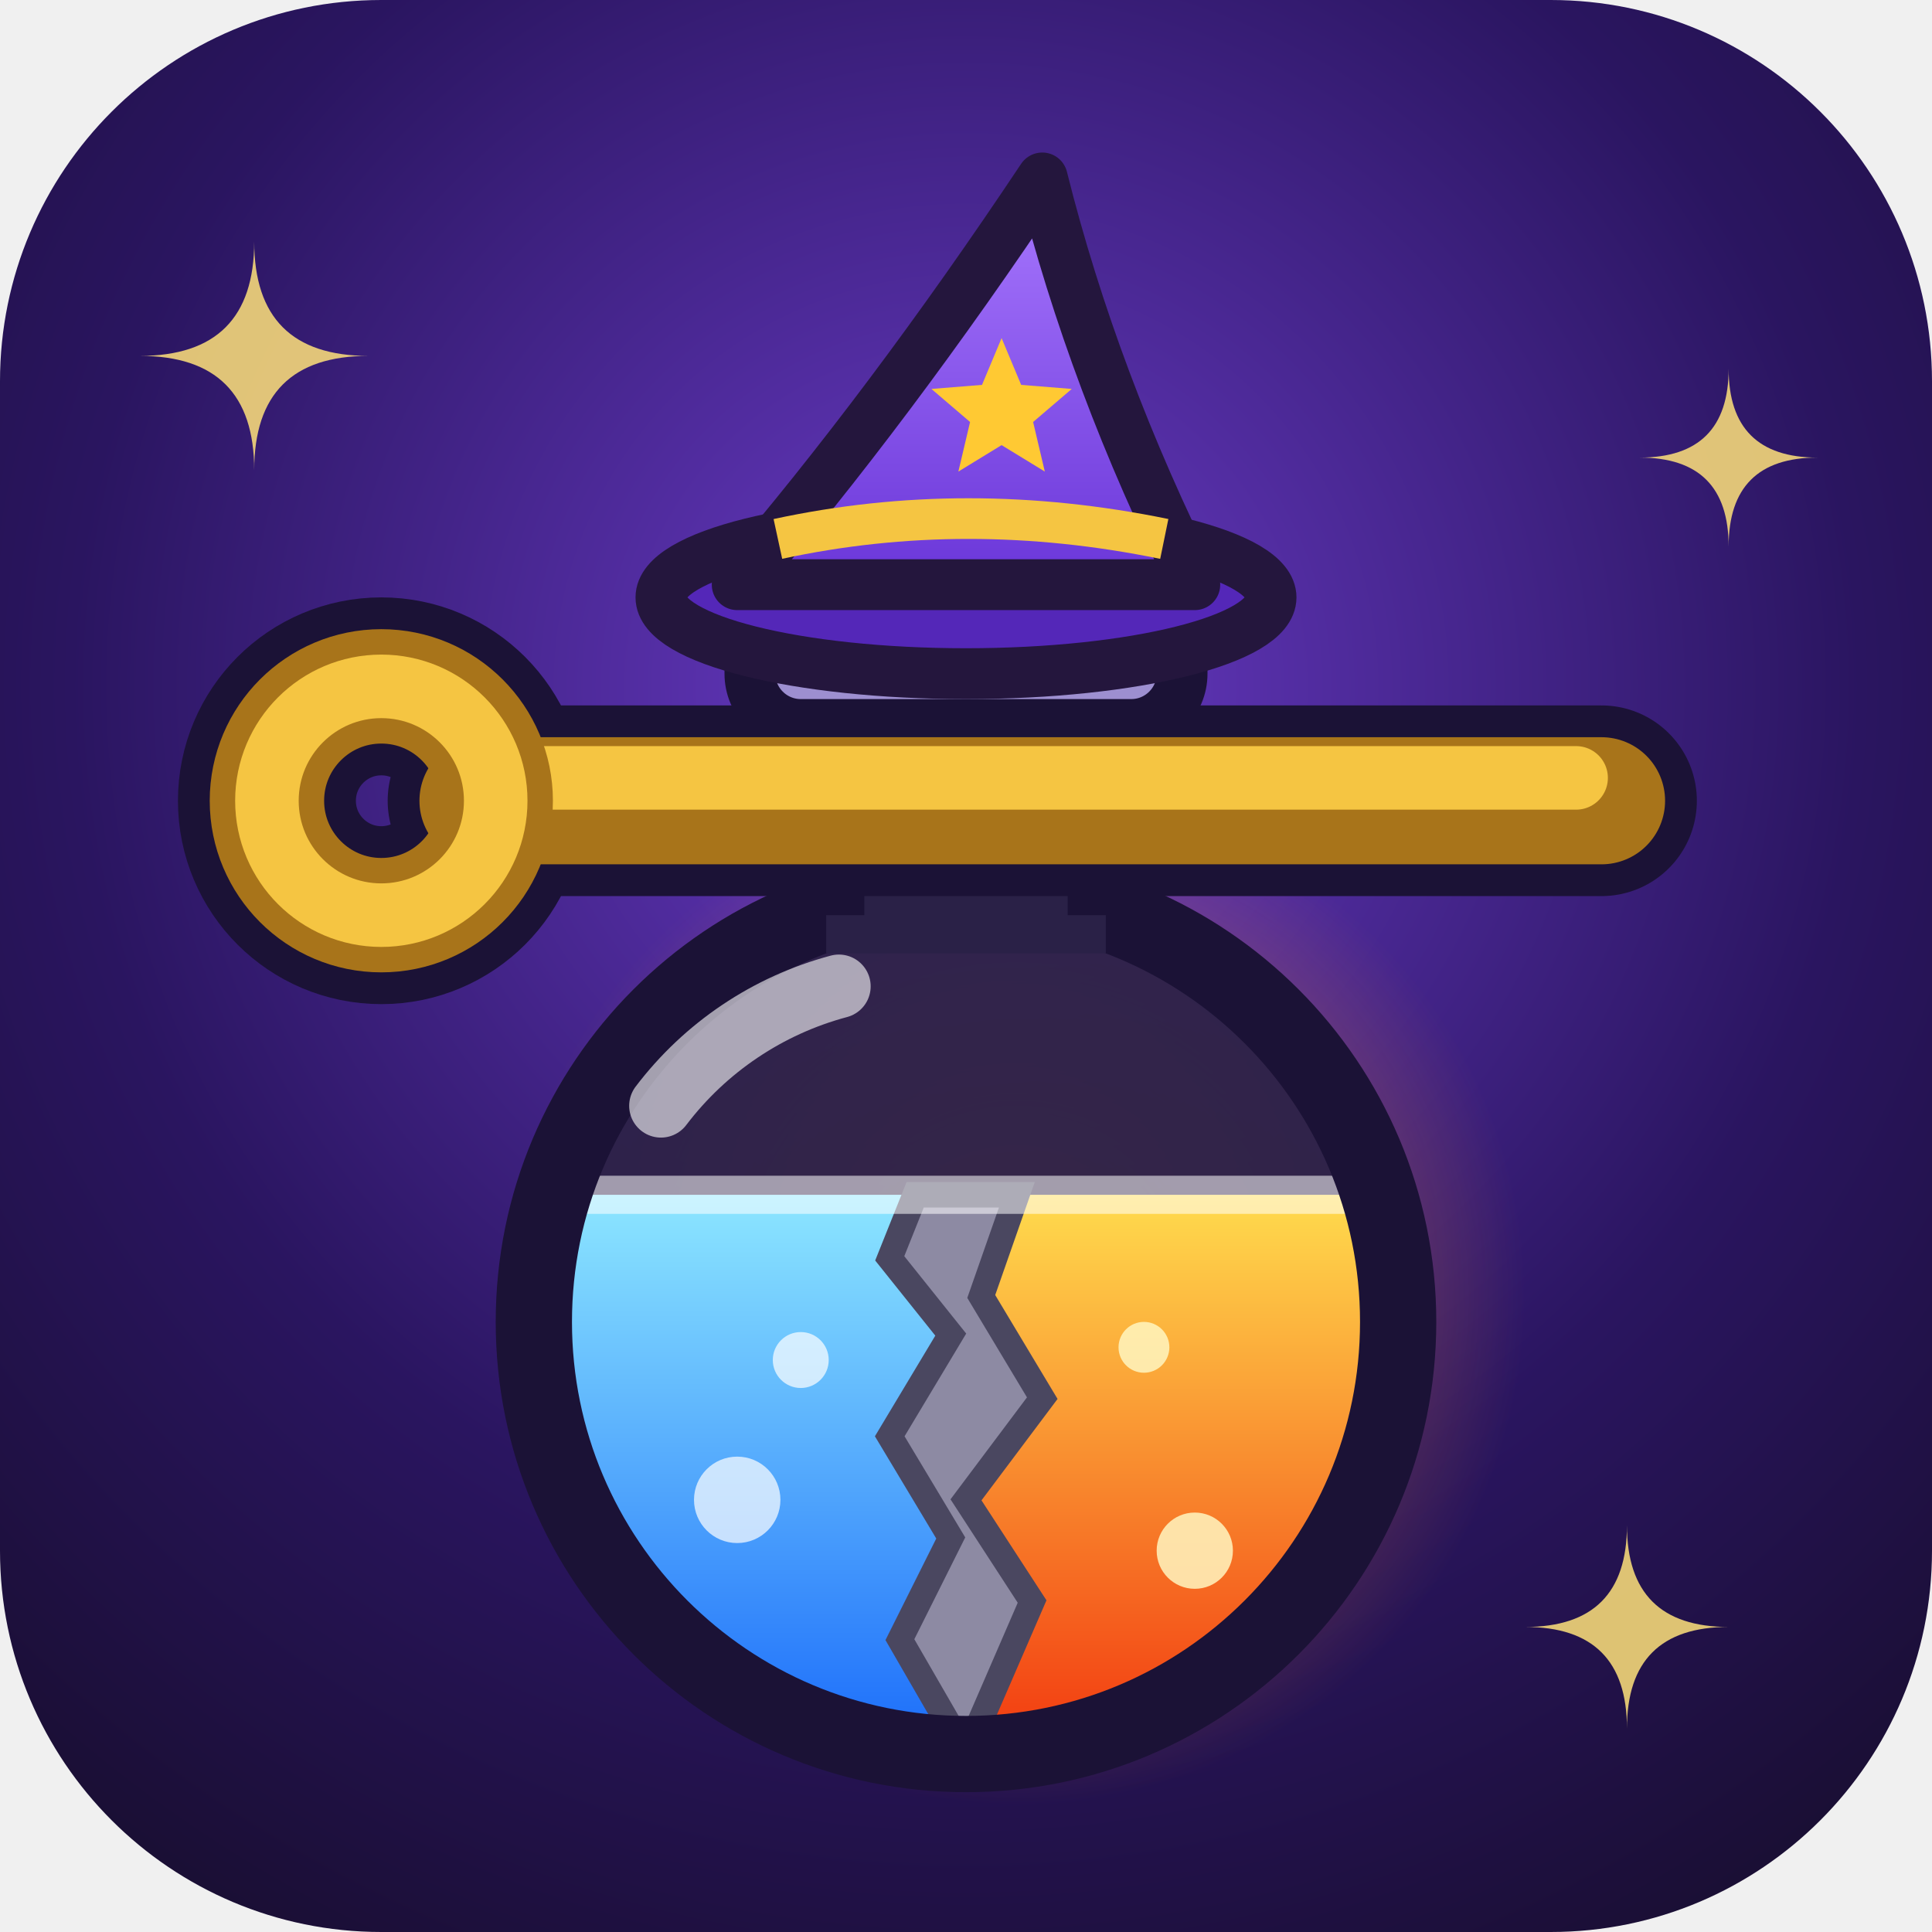
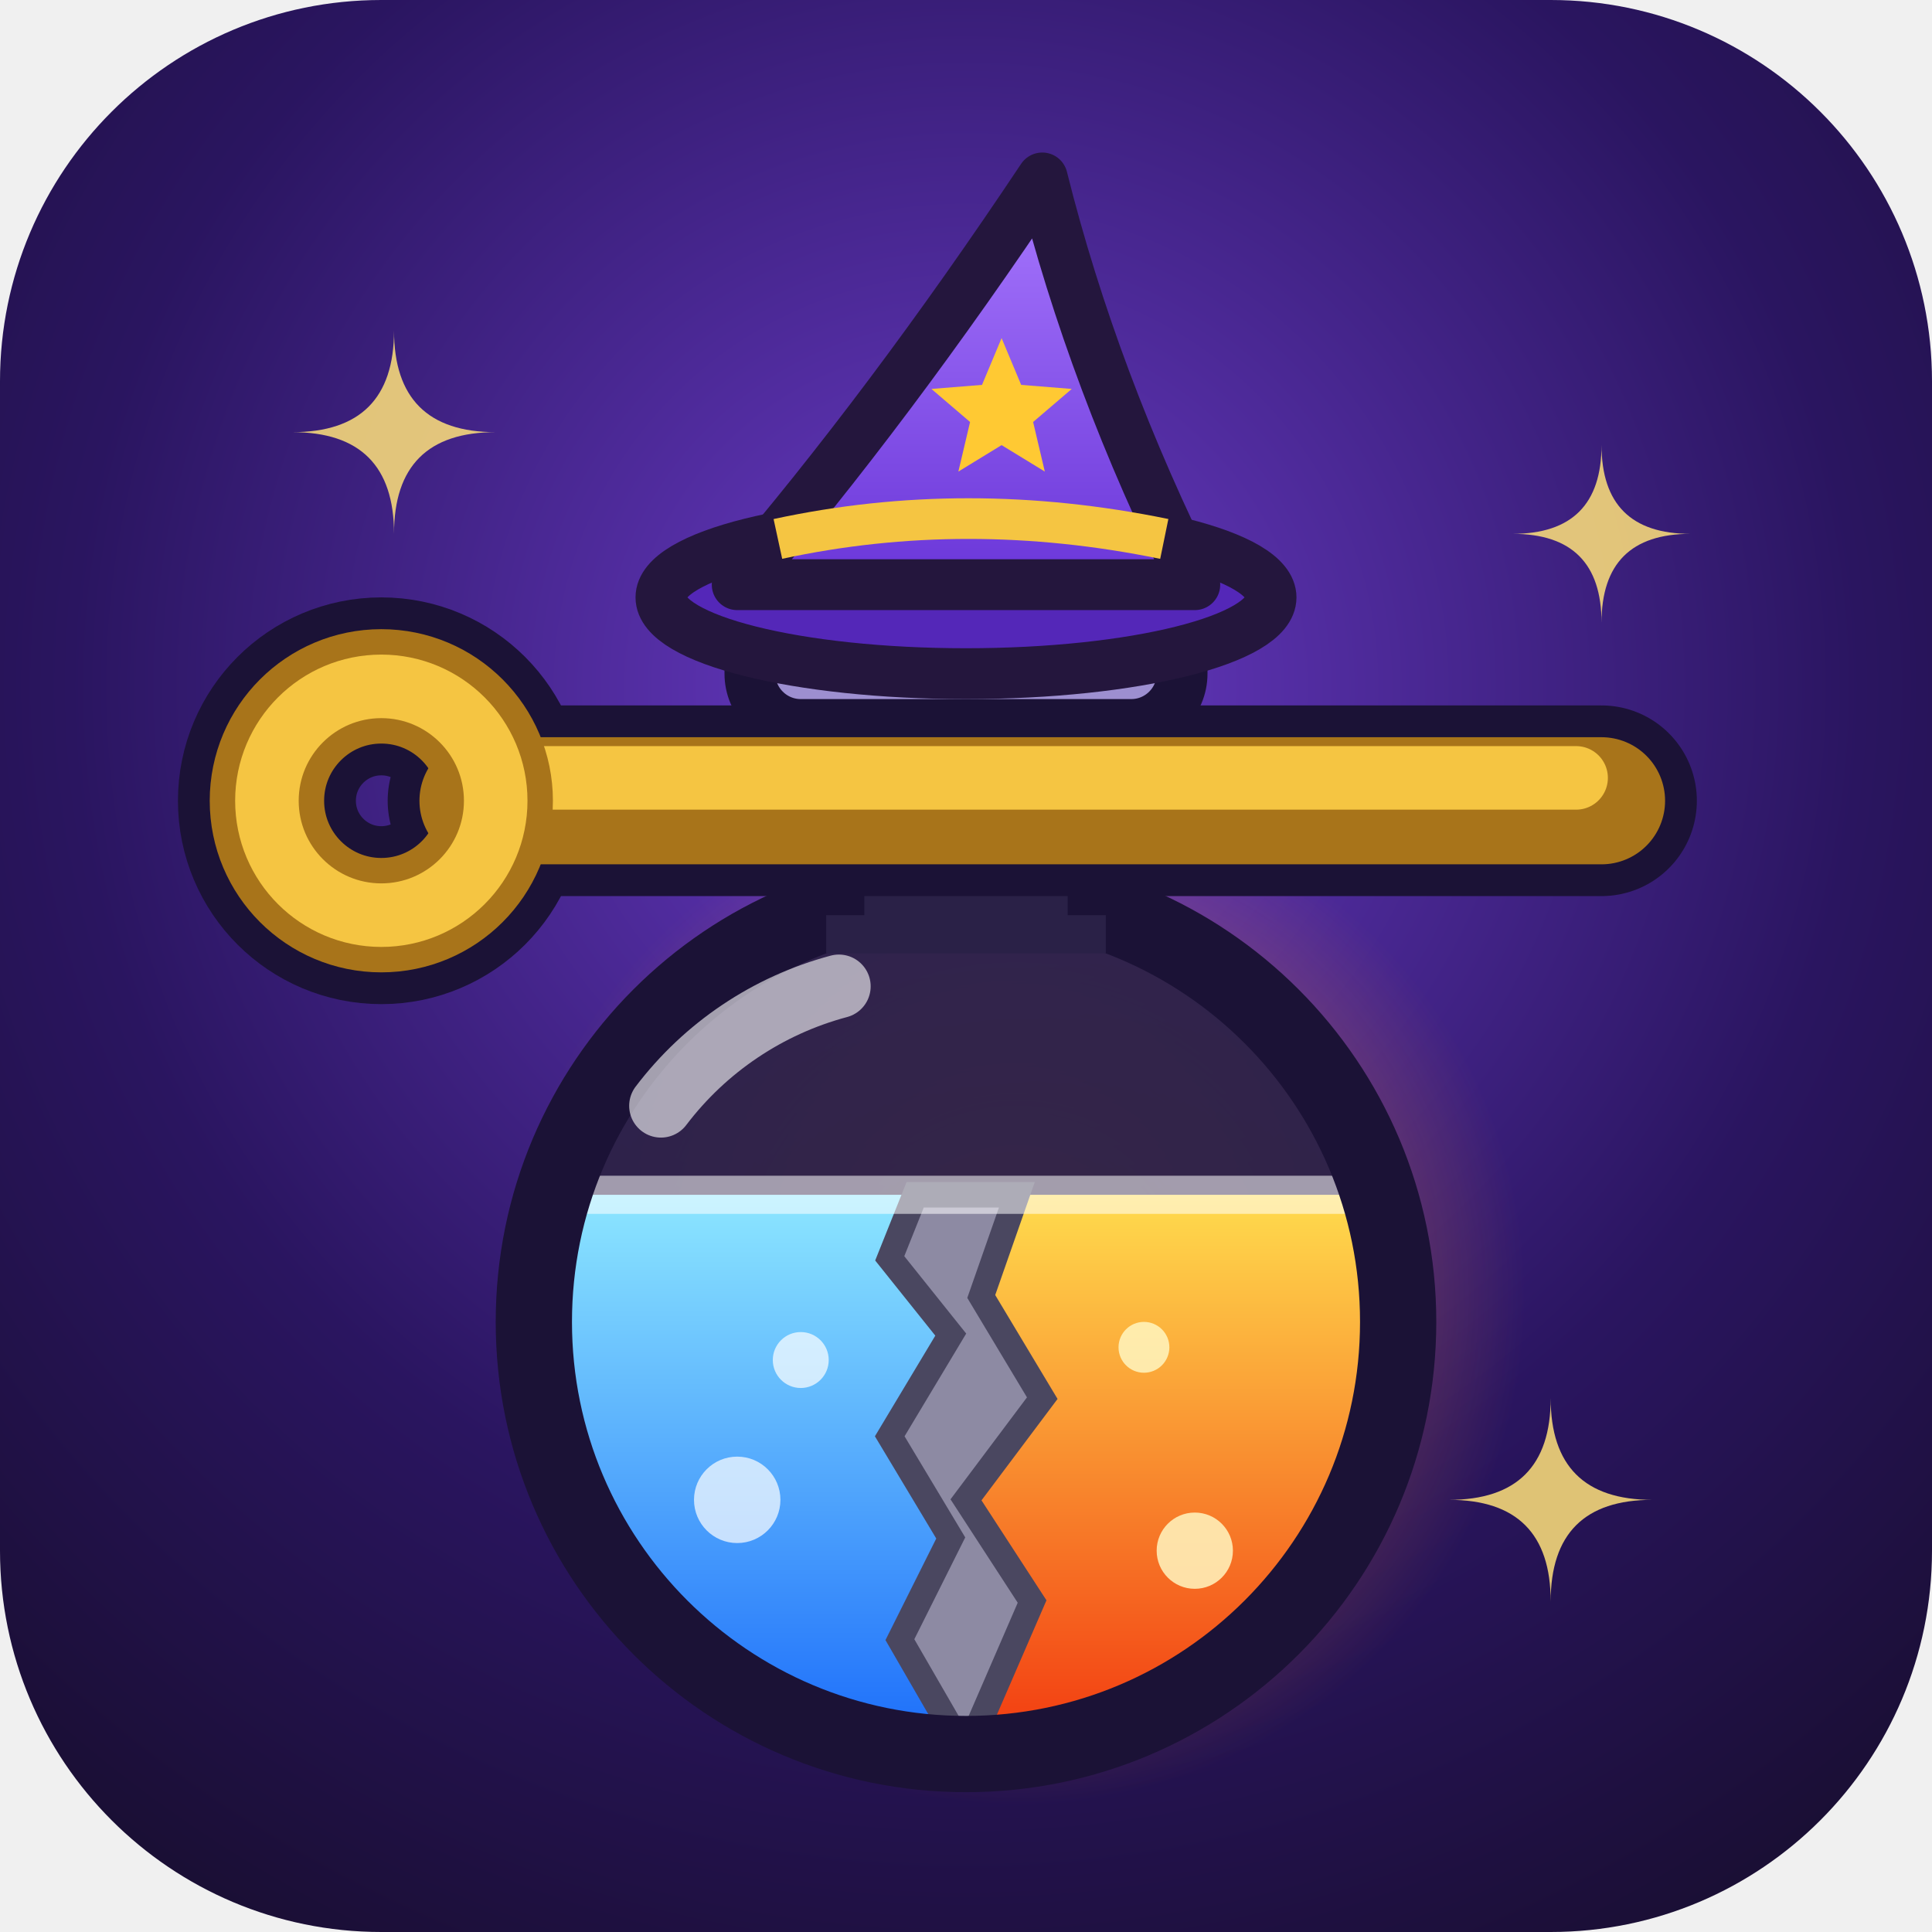
<svg xmlns="http://www.w3.org/2000/svg" width="256" height="256" viewBox="16 16 76 76">
  <defs>
    <radialGradient id="bgGrad" gradientUnits="userSpaceOnUse" cx="54" cy="43" r="64">
      <stop offset="0" stop-color="#6a3bc8" />
      <stop offset="0.55" stop-color="#2a1560" />
      <stop offset="1" stop-color="#140c24" />
    </radialGradient>
  </defs>
  <rect x="16" y="16" width="76" height="76" rx="15" fill="url(#bgGrad)" />
  <g fill="#ffe27a" fill-opacity="0.85">
-     <path d="M26,25.5 Q26,30 30.5,30 Q26,30 26,34.5 Q26,30 21.5,30 Q26,30 26,25.5 Z" />
-     <path d="M84,30.5 Q84,34 87.5,34 Q84,34 84,37.5 Q84,34 80.5,34 Q84,34 84,30.5 Z" />
-     <path d="M80,76 Q80,80 84,80 Q80,80 80,84 Q80,80 76,80 Q80,80 80,76 Z" />
+     <path d="M31.5,29 Q31.5,33 35.5,33 Q31.5,33 31.5,37 Q31.5,33 27.5,33 Q31.5,33 31.5,29 Z" />
+     <path d="M79,33.5 Q79,37 82.5,37 Q79,37 79,40.5 Q79,37 75.5,37 Q79,37 79,33.5 Z" />
+     <path d="M77,71 Q77,75 81,75 Q77,75 77,79 Q77,75 73,75 Q77,75 77,71 Z" />
  </g>
  <defs>
    <linearGradient id="water" x1="0" y1="0" x2="0" y2="1">
      <stop offset="0" stop-color="#8ce6ff" />
      <stop offset="1" stop-color="#1a6bfa" />
    </linearGradient>
    <linearGradient id="lava" x1="0" y1="0" x2="0" y2="1">
      <stop offset="0" stop-color="#ffdb4d" />
      <stop offset="1" stop-color="#f2380f" />
    </linearGradient>
    <radialGradient id="glow" gradientUnits="userSpaceOnUse" cx="56" cy="67" r="20">
      <stop offset="0" stop-color="#ff8a2a" stop-opacity="0.65" />
      <stop offset="0.6" stop-color="#ff8a2a" stop-opacity="0.3" />
      <stop offset="1" stop-color="#ff8a2a" stop-opacity="0" />
    </radialGradient>
    <linearGradient id="hat" x1="0" y1="0" x2="0" y2="1">
      <stop offset="0" stop-color="#a878ff" />
      <stop offset="1" stop-color="#6a36d8" />
    </linearGradient>
  </defs>
  <circle cx="56" cy="67" r="20" fill="url(#glow)" />
  <circle cx="54" cy="68" r="17" fill="#2a2147" opacity="0.92" />
  <path d="M54,63 L37.75,63 A17,17 0 0,0 54,85 Z" fill="url(#water)" />
  <path d="M54,63 L70.25,63 A17,17 0 0,1 54,85 Z" fill="url(#lava)" />
  <polygon points="52,63 56,63 54.6,67 57,71 54,75 56.6,79 54,85 51.4,80.5 53.4,76.5 51,72.5 53.4,68.5 51,65.5" fill="#8d8aa3" stroke="#4a4760" stroke-width="1" />
  <circle cx="45" cy="75" r="1.7" fill="#ffffff" opacity="0.7" />
  <circle cx="47.5" cy="69.5" r="1.1" fill="#ffffff" opacity="0.7" />
  <circle cx="63" cy="77" r="1.5" fill="#fff6c0" opacity="0.85" />
  <circle cx="61" cy="69" r="1" fill="#fff6c0" opacity="0.85" />
  <line x1="39" y1="63" x2="69" y2="63" stroke="#ffffff" stroke-opacity="0.55" stroke-width="1.5" />
  <circle cx="54" cy="68" r="17" fill="none" stroke="#1b1236" stroke-width="3" />
  <path d="M42,59.5 A13,13 0 0,1 49,54.8" fill="none" stroke="#ffffff" stroke-opacity="0.6" stroke-width="2.5" stroke-linecap="round" />
  <rect x="48.5" y="43" width="11" height="10.5" fill="#2a2147" />
  <path d="M48.5,43 V52 M59.5,43 V52" stroke="#1b1236" stroke-width="3" />
  <rect x="45.5" y="40" width="17" height="4.5" rx="2" fill="#9d8fd0" stroke="#1b1236" stroke-width="2" />
  <line x1="35" y1="47.5" x2="79" y2="47.5" stroke="#1b1236" stroke-width="7.5" stroke-linecap="round" />
  <circle cx="31" cy="47.5" r="4.5" fill="none" stroke="#1b1236" stroke-width="7" />
  <line x1="35" y1="47.5" x2="79" y2="47.5" stroke="#a8741a" stroke-width="5" stroke-linecap="round" />
  <line x1="36" y1="46.6" x2="78" y2="46.6" stroke="#f5c542" stroke-width="2.5" stroke-linecap="round" />
  <circle cx="31" cy="47.5" r="4.5" fill="none" stroke="#a8741a" stroke-width="4.5" />
  <circle cx="31" cy="47.5" r="4.5" fill="none" stroke="#f5c542" stroke-width="2.5" />
  <ellipse cx="54" cy="39.5" rx="12" ry="3" fill="#5427b8" stroke="#24163d" stroke-width="2" />
  <path d="M45,39 Q51,32 57,23 Q59,31 63,39 Z" fill="url(#hat)" stroke="#24163d" stroke-width="2" stroke-linejoin="round" />
  <path d="M46.6,37.2 Q54,35.6 61.8,37.2" fill="none" stroke="#f5c542" stroke-width="1.6" />
  <polygon points="55.40,29.30 56.17,31.14 58.16,31.30 56.64,32.60 57.10,34.55 55.40,33.51 53.70,34.55 54.16,32.60 52.64,31.30 54.63,31.14" fill="#ffc933" />
</svg>
